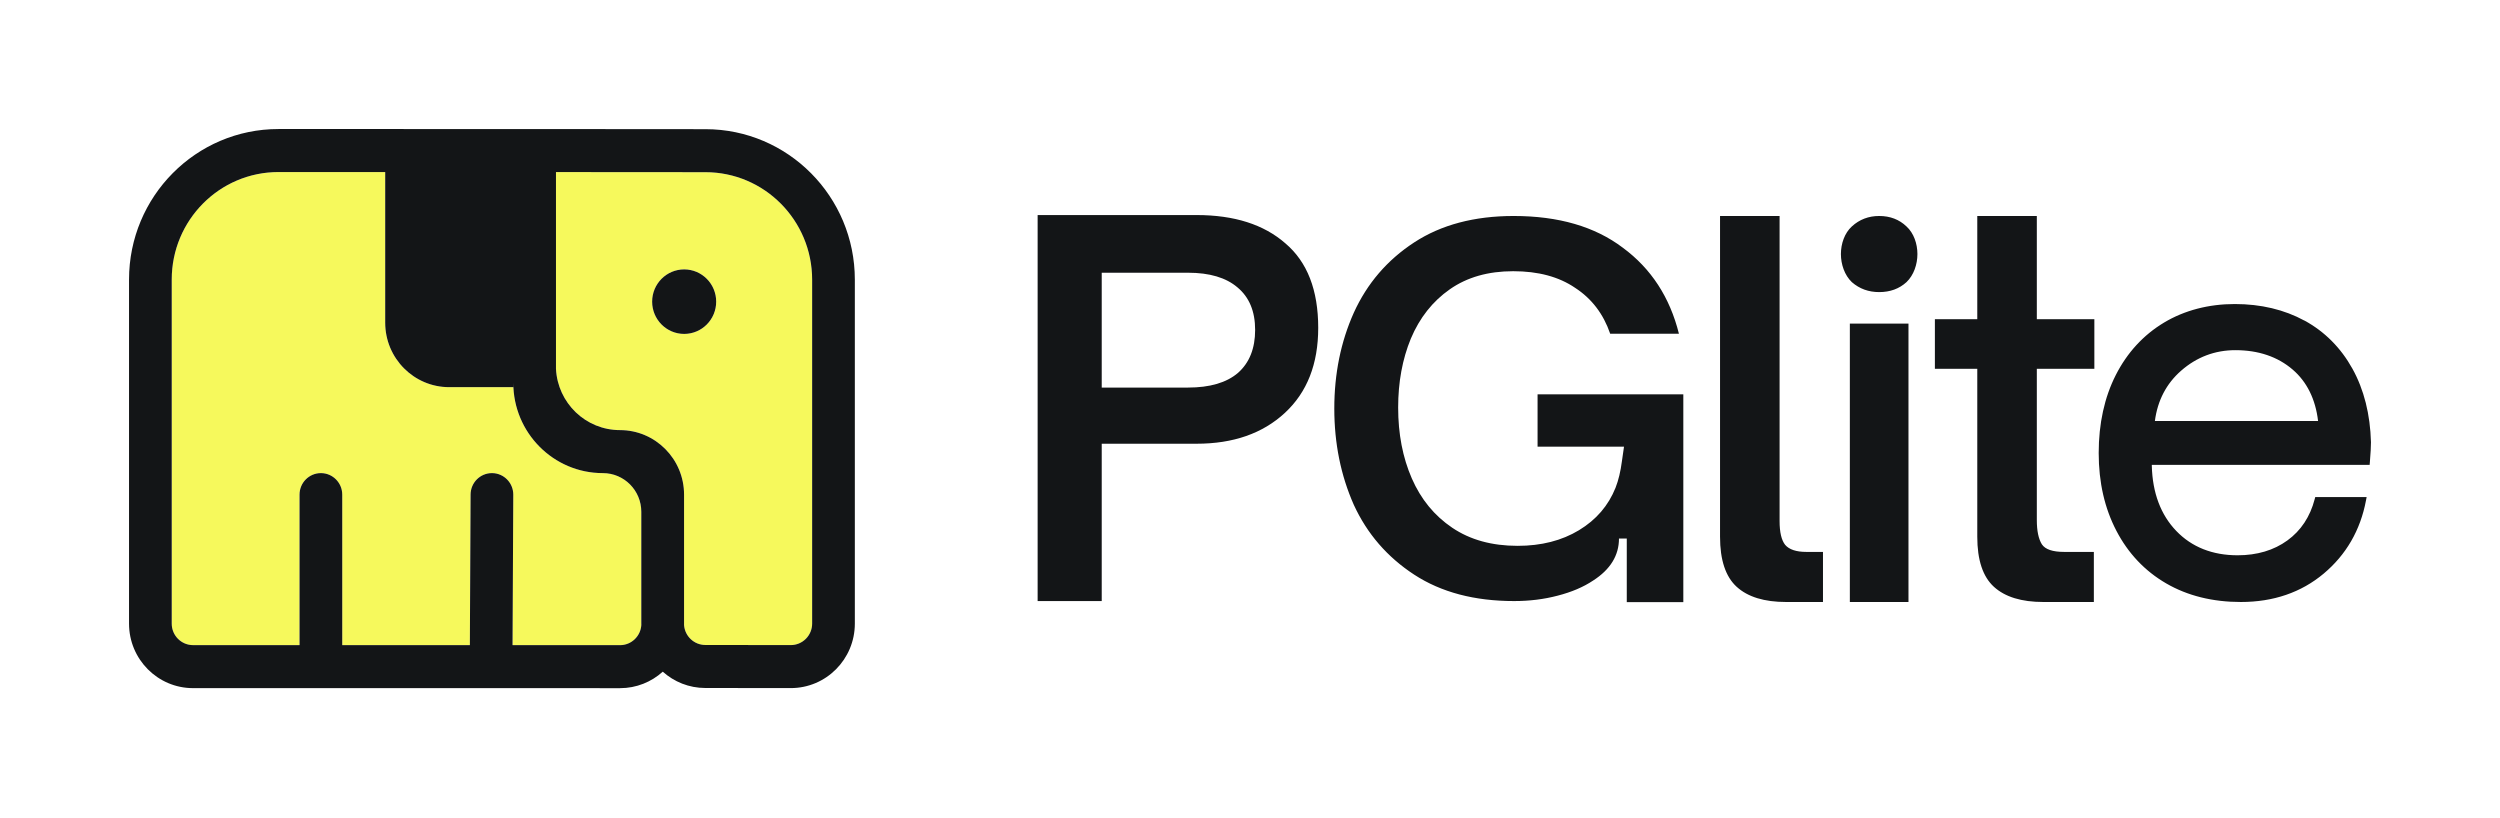
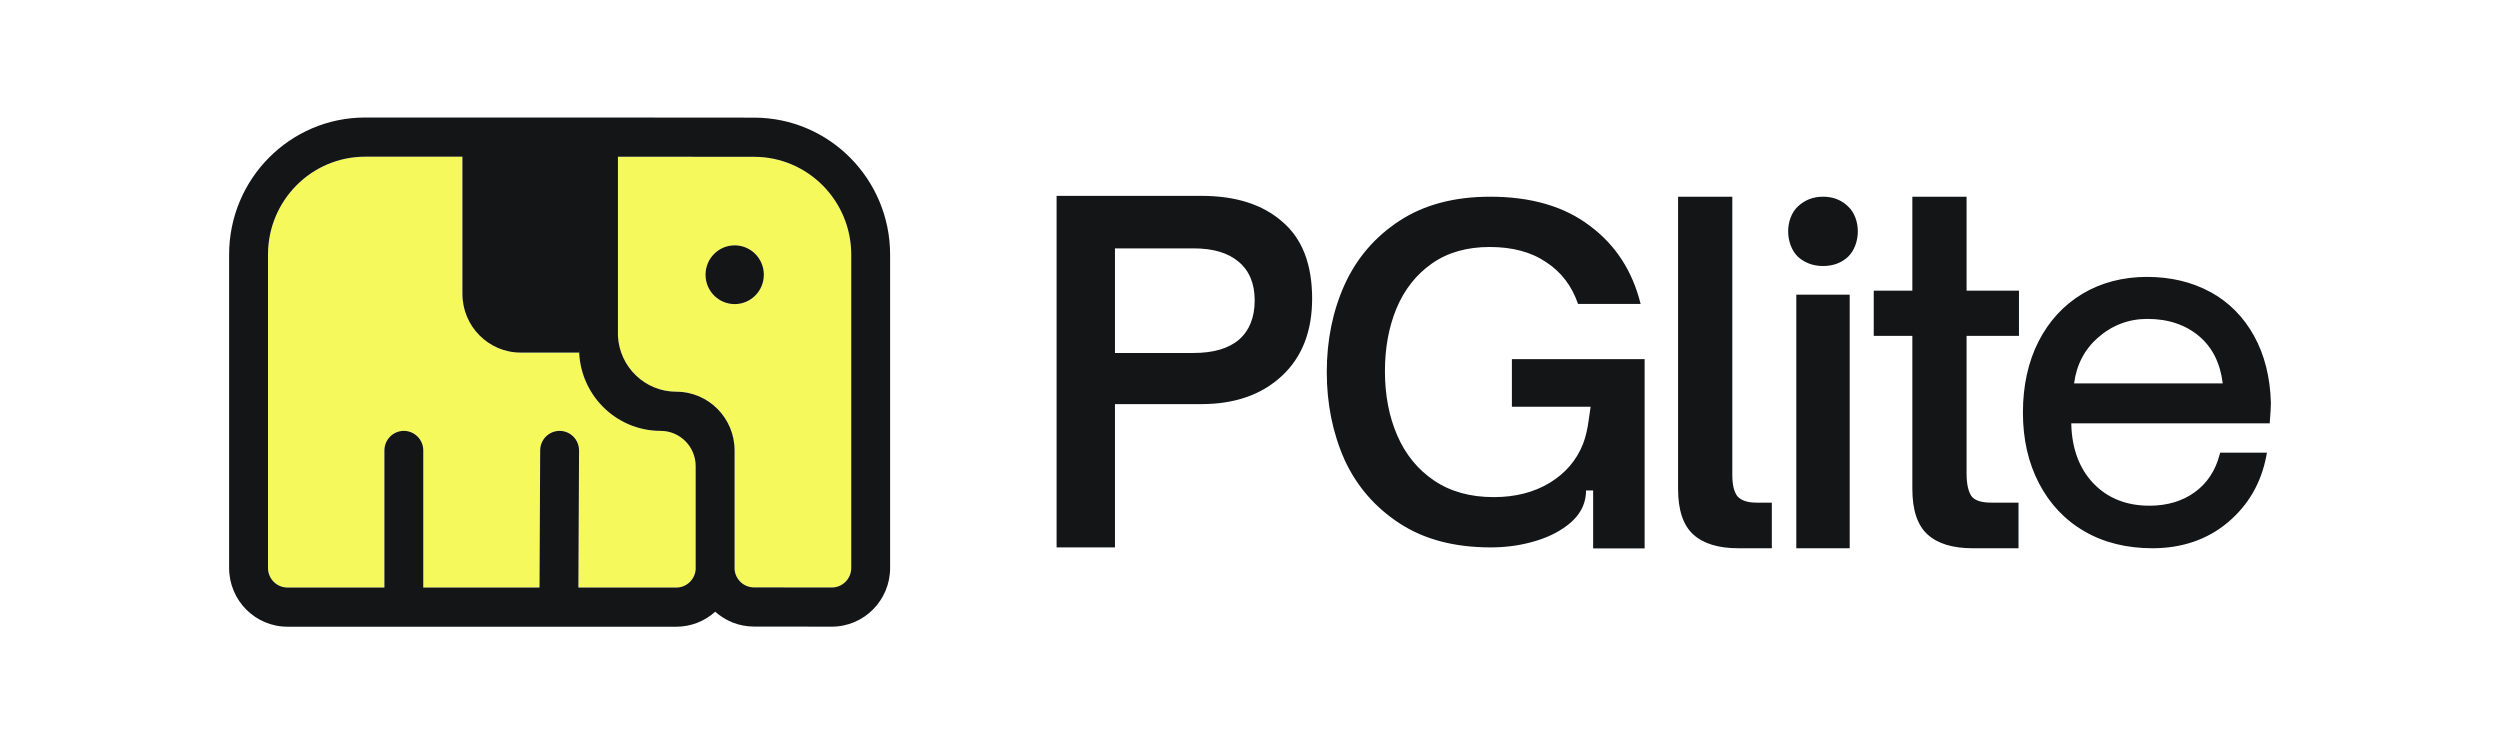
- <svg xmlns="http://www.w3.org/2000/svg" width="930" height="304" viewBox="0 0 930 304" fill="none">
+ <svg xmlns="http://www.w3.org/2000/svg" width="608" height="181" viewBox="0 0 930 304" fill="none">
  <path fill-rule="evenodd" clip-rule="evenodd" d="M302.125 104.053L302.125 231.971C302.125 236.393 298.563 239.977 294.174 239.971L262.384 239.934C258.182 239.929 254.745 236.636 254.47 232.473C254.473 232.315 254.474 232.157 254.474 231.998L254.474 184C254.474 170.746 243.792 160.001 230.634 160.001C217.882 160.001 207.456 149.908 206.825 137.219V64.011L262.446 64.053C284.364 64.069 302.125 81.973 302.125 104.053ZM143.292 64L143.291 120.025C143.291 133.279 153.958 144.025 167.116 144.025H190.941L190.941 142.416C190.941 160.964 205.868 176 224.281 176C232.172 176 238.569 182.444 238.569 190.393L238.569 231.934C238.569 232.125 238.571 232.315 238.575 232.505C238.316 236.687 234.866 239.998 230.649 239.998L190.67 239.995L190.941 184.036C190.963 179.618 187.425 176.019 183.039 175.997C178.653 175.975 175.08 179.54 175.058 183.958L174.786 239.961L174.786 239.994L127.309 239.991V183.997C127.309 179.579 123.753 175.997 119.367 175.997C114.981 175.997 111.426 179.579 111.426 183.997V239.99L71.816 239.988C67.43 239.987 63.875 236.406 63.875 231.988V104C63.875 81.909 81.653 64 103.584 64L143.292 64ZM266.426 112.217C266.426 105.59 261.093 100.217 254.514 100.217C247.935 100.217 242.601 105.59 242.601 112.217C242.601 118.845 247.935 124.217 254.514 124.217C261.093 124.217 266.426 118.845 266.426 112.217Z" fill="#F6F95C" />
  <path fill-rule="evenodd" clip-rule="evenodd" d="M302.118 104.053L302.118 231.971C302.118 236.393 298.557 239.977 294.167 239.971L262.38 239.934C258.177 239.929 254.741 236.636 254.466 232.473C254.469 232.315 254.47 232.157 254.47 231.998L254.47 184C254.47 170.746 243.789 160.001 230.631 160.001C217.88 160.001 207.454 149.908 206.823 137.219V64.011L262.441 64.053C284.359 64.069 302.118 81.973 302.118 104.053ZM206.793 48.011L206.823 48.011L262.453 48.053C293.137 48.075 318 73.141 318 104.053L318 231.971C318 245.237 307.317 255.987 294.148 255.971L262.361 255.934C256.292 255.927 250.756 253.634 246.554 249.865C242.335 253.679 236.759 255.999 230.645 255.998L71.822 255.988C58.665 255.987 48 245.242 48 231.988V104C48 73.072 72.888 48 103.588 48L190.911 48.001H190.941H192.075H206.793V48.011ZM143.294 64L143.294 120.025C143.294 133.279 153.96 144.025 167.117 144.025H190.941L190.941 142.416C190.941 160.964 205.867 176 224.278 176C232.169 176 238.566 182.444 238.566 190.393L238.566 231.934C238.566 232.125 238.568 232.315 238.572 232.505C238.313 236.687 234.863 239.998 230.646 239.998L190.669 239.995L190.941 184.036C190.962 179.618 187.424 176.019 183.039 175.997C178.653 175.975 175.08 179.54 175.059 183.958L174.787 239.961L174.787 239.994L127.312 239.991V183.997C127.312 179.579 123.757 175.997 119.371 175.997C114.985 175.997 111.43 179.579 111.43 183.997V239.99L71.823 239.988C67.437 239.987 63.882 236.406 63.882 231.988V104C63.882 81.909 81.659 64 103.588 64L143.294 64ZM266.421 112.217C266.421 105.59 261.088 100.217 254.51 100.217C247.931 100.217 242.598 105.59 242.598 112.217C242.598 118.845 247.931 124.217 254.51 124.217C261.088 124.217 266.421 118.845 266.421 112.217Z" fill="#131517" />
  <path fill-rule="evenodd" clip-rule="evenodd" d="M386 80V223.595H409.842V165.066H445.135C458.776 165.066 469.727 161.239 477.987 153.585C486.247 145.932 490.377 135.393 490.377 121.968C490.377 107.916 486.31 97.44 478.175 90.539C470.165 83.513 459.152 80 445.135 80H386ZM460.528 138.718C456.273 142.356 450.078 144.176 441.943 144.176H409.842V101.455H441.943C449.953 101.455 456.086 103.274 460.341 106.912C464.721 110.551 466.911 115.82 466.911 122.721C466.911 129.622 464.784 134.954 460.528 138.718ZM563.272 223.595C548.523 223.595 536.132 220.323 526.098 213.779C516.065 207.234 508.569 198.569 503.613 187.783C498.777 176.876 496.36 164.939 496.36 151.971C496.36 139.004 498.777 127.127 503.613 116.341C508.569 105.434 516.065 96.708 526.098 90.164C536.132 83.619 548.463 80.347 563.09 80.347C579.773 80.347 593.313 84.286 603.709 92.163C614.227 99.919 621.178 110.584 624.563 124.158H598.995C596.456 116.765 592.104 111.069 585.939 107.07C579.894 102.949 572.218 100.889 562.909 100.889C553.601 100.889 545.743 103.131 539.336 107.615C532.929 112.099 528.093 118.219 524.829 125.976C521.686 133.611 520.114 142.155 520.114 151.608C520.114 161.424 521.807 170.21 525.192 177.967C528.577 185.723 533.594 191.843 540.242 196.327C546.891 200.811 554.991 203.053 564.541 203.053C573.366 203.053 580.982 201.114 587.389 197.236C593.796 193.358 598.33 188.086 600.989 181.421C602.077 178.633 602.863 175.361 603.347 171.604C603.588 169.907 604.131 166.151 604.131 166.151H591.016H571.976V146.699H626.195V224H605.16V200.326H602.259C602.259 206.628 599.055 211.84 592.648 215.96C589.021 218.384 584.609 220.262 579.411 221.596C574.333 222.929 568.954 223.595 563.272 223.595ZM646.049 218.296C650.179 222.06 656.311 223.942 664.446 223.942H678.15V205.311H671.955C668.201 205.311 665.573 204.432 664.071 202.676C662.694 200.919 662.006 197.971 662.006 193.831V80.347H639.854V199.665C639.854 208.322 641.919 214.532 646.049 218.296ZM688.144 223.942V120.369H709.953V223.942H688.144ZM699.049 108.66C695.106 108.66 691.718 107.425 688.884 104.954C686.173 102.36 684.818 98.333 684.818 94.504C684.818 90.674 686.173 86.709 688.884 84.238C691.718 81.644 695.106 80.347 699.049 80.347C703.115 80.347 706.503 81.644 709.214 84.238C711.925 86.709 713.28 90.674 713.28 94.504C713.28 98.333 711.925 102.36 709.214 104.954C706.503 107.425 703.115 108.66 699.049 108.66ZM741.742 218.296C745.872 222.06 752.005 223.942 760.14 223.942H778.913V205.311H767.837C763.582 205.311 760.828 204.37 759.577 202.488C758.325 200.48 757.699 197.469 757.699 193.454V137.183H779.1V118.74H757.699V80.347H735.547V118.74H719.778V137.183H735.547V199.665C735.547 208.322 737.612 214.532 741.742 218.296ZM831.352 113.102C841.04 113.102 849.755 115.175 857.257 119.27L857.266 119.243C864.785 123.355 870.785 129.376 875.104 137.157C879.406 144.912 881.718 154.117 882 164.518C882 166.123 881.872 168.534 881.59 171.926L881.505 172.924H800.473V173.298C800.729 183.351 803.802 191.515 809.588 197.527C815.358 203.522 823.031 206.566 832.385 206.566C839.632 206.566 845.871 204.71 850.915 201.04C855.943 197.397 859.356 192.235 861.055 185.72L861.268 184.914H880.387L880.14 186.206C878.057 197.24 872.756 206.384 864.409 213.385C856.053 220.394 845.691 223.942 833.615 223.942C823.091 223.942 813.745 221.618 805.841 217.036C797.913 212.448 791.673 205.854 787.294 197.448C782.925 189.068 780.714 179.465 780.714 168.518C780.714 157.57 782.856 147.801 787.081 139.5C791.315 131.172 797.349 124.613 804.996 120.016C812.644 115.426 821.666 113.102 831.352 113.102ZM811.364 137.912C805.876 142.718 802.606 149.007 801.616 156.616H862.327C861.362 148.487 858.187 142.058 852.887 137.495C847.305 132.698 840.127 130.261 831.558 130.261C823.945 130.261 817.142 132.837 811.364 137.912Z" fill="#131517" />
</svg>
